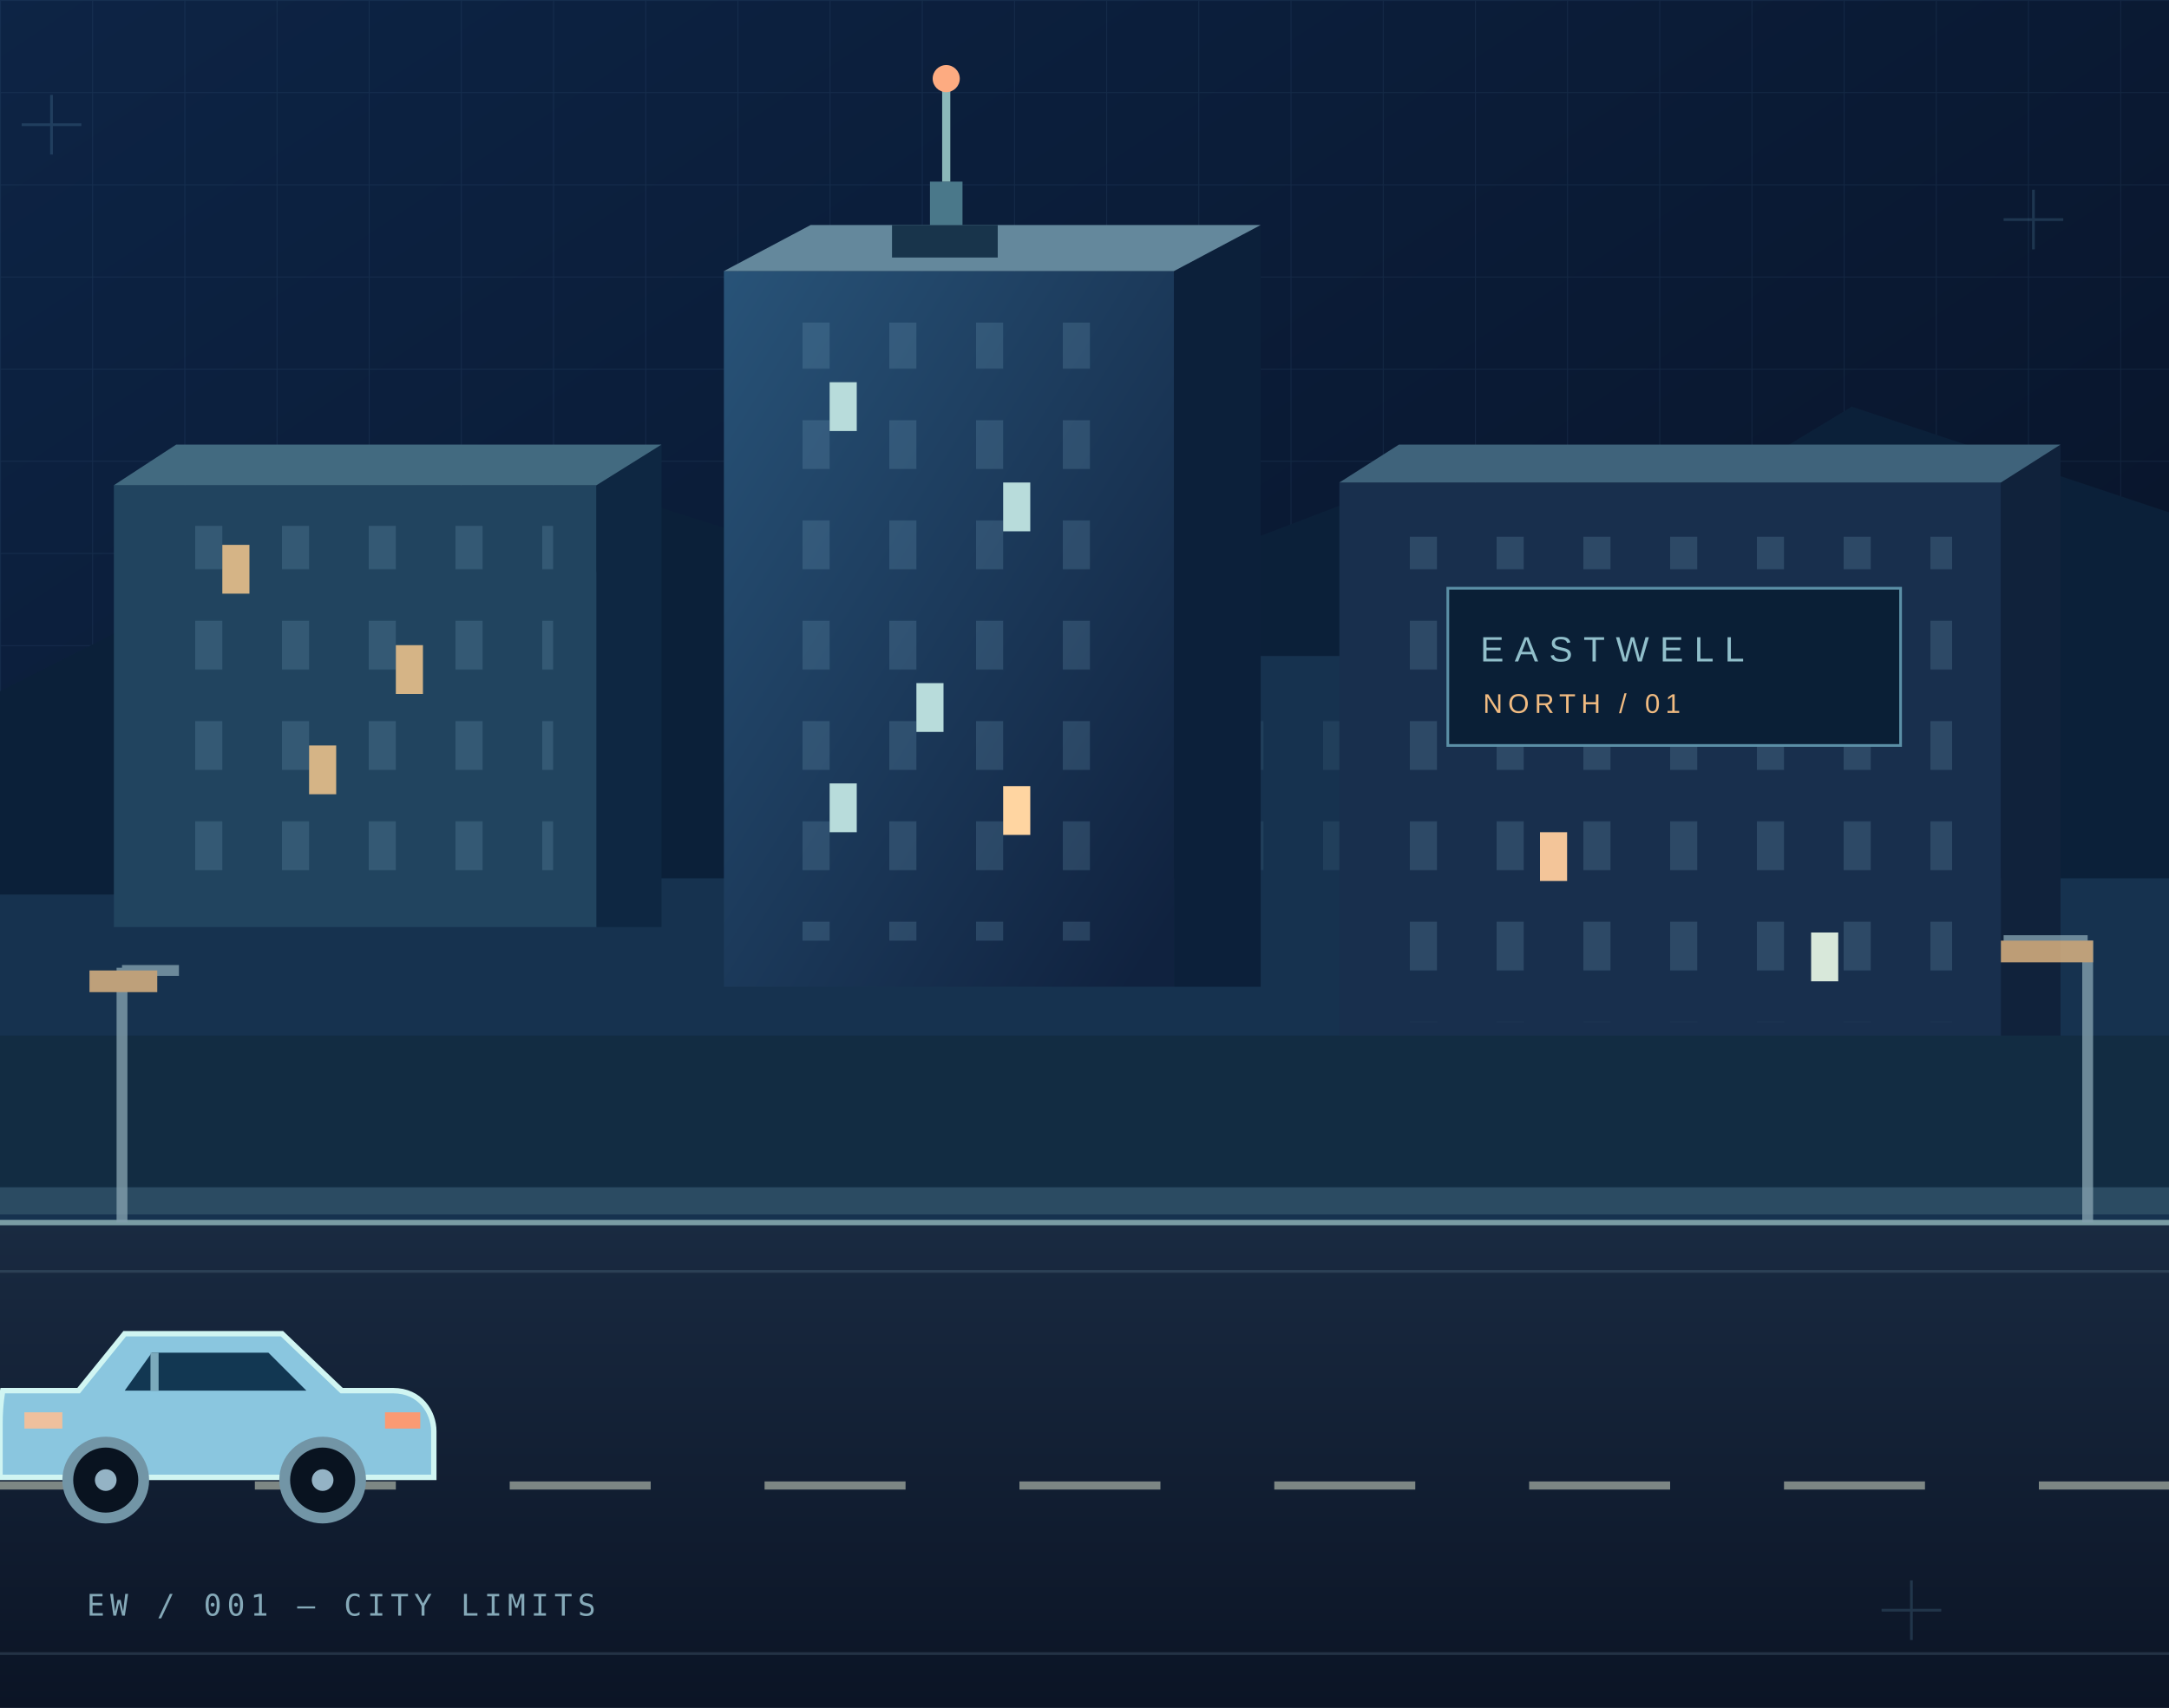
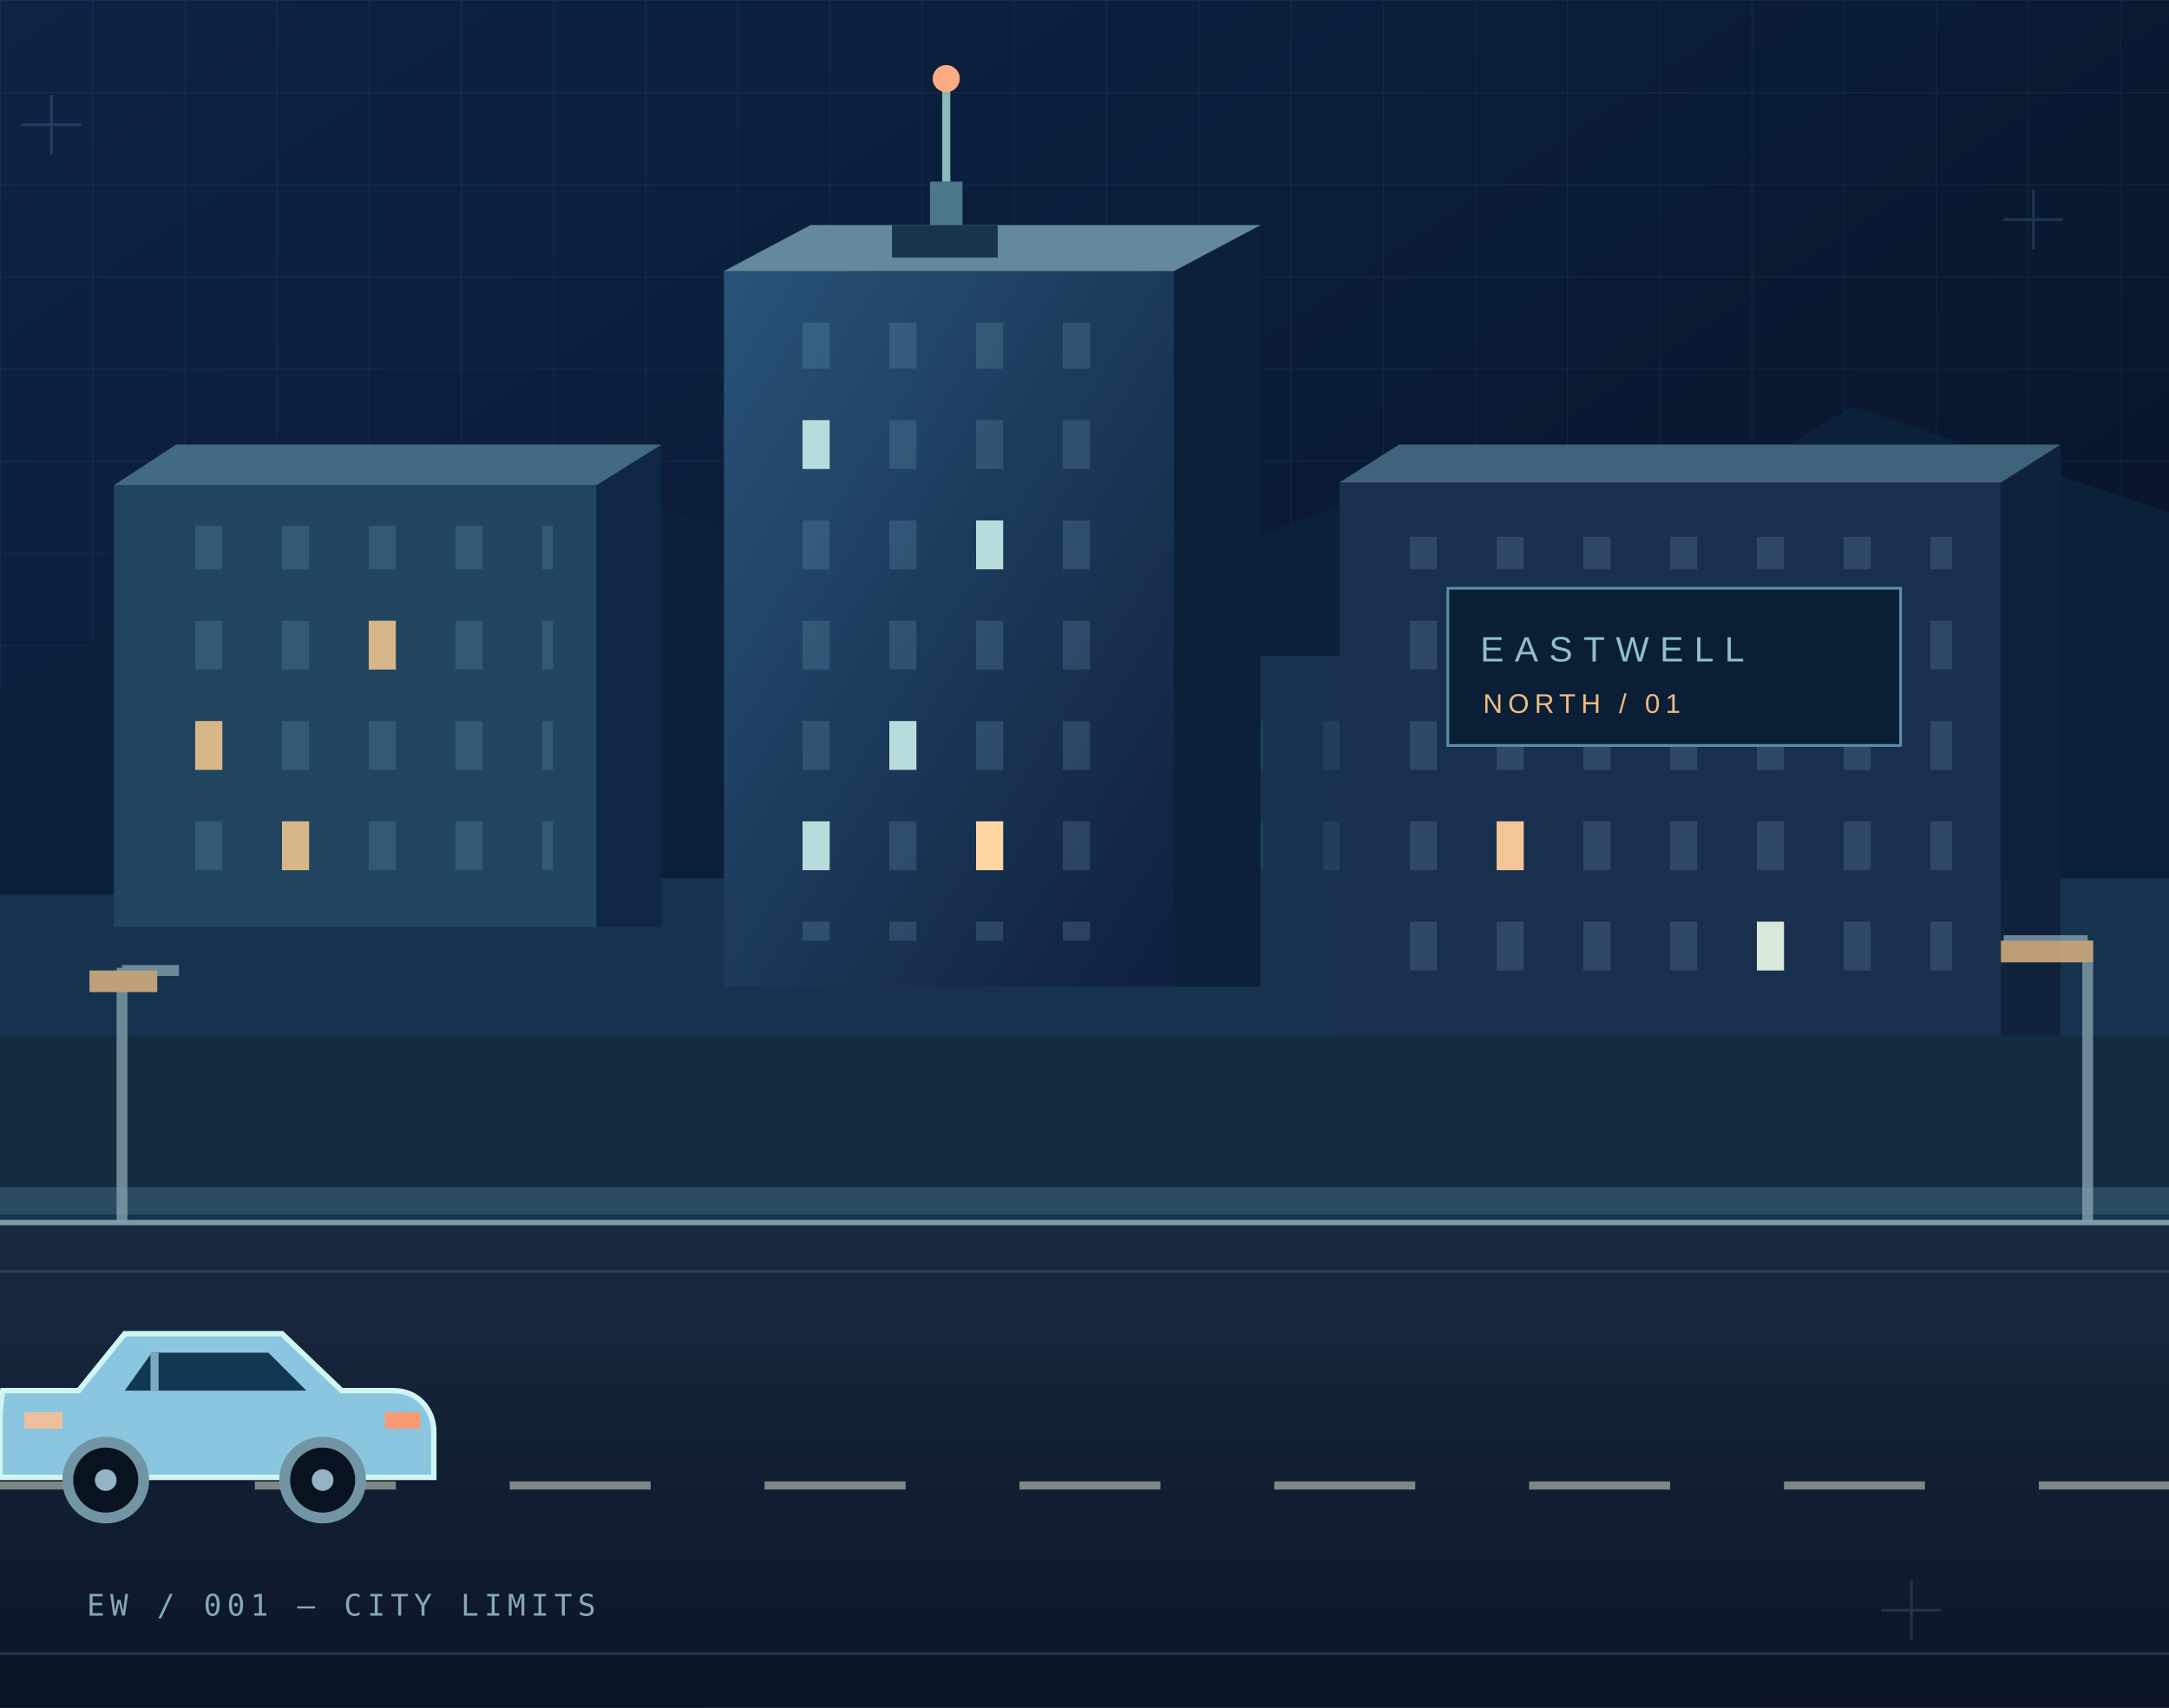
<svg xmlns="http://www.w3.org/2000/svg" viewBox="0 0 800 630" role="img" aria-labelledby="title description">
  <defs>
    <linearGradient id="sky" x1="0" y1="0" x2=".85" y2="1">
      <stop stop-color="#0D2445" />
      <stop offset="1" stop-color="#070F21" />
    </linearGradient>
    <linearGradient id="wall" x1="0" x2="1" y1="0" y2="1">
      <stop stop-color="#285378" />
      <stop offset=".95" stop-color="#10223F" />
    </linearGradient>
    <linearGradient id="road" x1="0" y1="0" x2="0" y2="1">
      <stop stop-color="#192A41" />
      <stop offset="1" stop-color="#0B1425" />
    </linearGradient>
    <pattern id="grid" width="34" height="34" patternUnits="userSpaceOnUse">
      <path d="M34 0H0V34" fill="none" stroke="#6b9fc4" stroke-opacity=".1" stroke-width=".7" />
    </pattern>
    <pattern id="window" width="32" height="37" patternUnits="userSpaceOnUse">
      <rect x="8" y="7" width="10" height="18" fill="#75A4BD" opacity=".22" />
    </pattern>
  </defs>
  <style>
@keyframes roll{from{transform:translateX(-330px)}to{transform:translateX(930px)}}@keyframes pulse{50%{opacity:.35}}@keyframes windowlight{50%{opacity:.22}}@keyframes scan{to{transform:translateX(800px)}}
#car{animation:roll 16s linear infinite}#beacon{animation:pulse 2.4s ease-in-out infinite}.warm-window{animation:windowlight 6s ease-in-out infinite}#scan{animation:scan 10s linear infinite}
@media(prefers-reduced-motion:reduce){#car,#beacon,.warm-window,#scan{animation:none}#car{transform:translateX(180px)}}
</style>
  <rect width="800" height="630" fill="url(#sky)" />
  <rect width="800" height="630" fill="url(#grid)" />
  <path d="M0 255 85 212l42 16 84-51 95 30 65-49 80 45 68-26 78 25 86-52 117 39v244H0Z" fill="#0b2039" />
  <path d="M0 330h65v-93h76v87h49V211h46v113h51V193h99v131h57V242h103v82h62v-80h89v80h103v137H0Z" fill="#16324F" />
  <g opacity=".5">
    <rect x="77" y="257" width="50" height="62" fill="url(#window)" />
    <rect x="291" y="219" width="90" height="104" fill="url(#window)" />
    <rect x="455" y="257" width="82" height="68" fill="url(#window)" />
    <rect x="620" y="259" width="68" height="65" fill="url(#window)" />
  </g>
  <path d="M42 342V179h178v163Z" fill="#21445f" />
  <path d="M220 179 244 164v178h-24Z" fill="#0e2742" />
  <path d="M42 179 65 164h179l-24 15Z" fill="#426a80" />
  <rect x="57" y="194" width="147" height="135" fill="url(#window)" />
  <g fill="#f1c68c" opacity=".86">
-     <rect x="82" y="201" width="10" height="18" />
-     <rect x="146" y="238" width="10" height="18" />
-     <rect x="114" y="275" width="10" height="18" />
+     <rect x="72" y="266" width="10" height="18" />
+     <rect x="136" y="229" width="10" height="18" />
+     <rect x="104" y="303" width="10" height="18" />
  </g>
  <path d="M267 364V100h166v264Z" fill="url(#wall)" />
  <path d="M433 100 465 83v281h-32Z" fill="#0c203a" />
  <path d="M267 100 299 83h166l-32 17Z" fill="#64889c" />
  <rect x="285" y="119" width="130" height="228" fill="url(#window)" />
  <g fill="#b8dcdb">
-     <rect x="306" y="141" width="10" height="18" />
-     <rect x="370" y="178" width="10" height="18" />
-     <rect x="338" y="252" width="10" height="18" />
-     <rect x="306" y="289" width="10" height="18" />
+     <rect x="296" y="155" width="10" height="18" />
+     <rect x="360" y="192" width="10" height="18" />
+     <rect x="328" y="266" width="10" height="18" />
+     <rect x="296" y="303" width="10" height="18" />
  </g>
-   <rect class="warm-window" x="370" y="290" width="10" height="18" fill="#ffd5a1" />
+   <rect class="warm-window" x="360" y="303" width="10" height="18" fill="#ffd5a1" />
  <rect x="329" y="83" width="39" height="12" fill="#18344b" />
  <rect x="343" y="67" width="12" height="16" fill="#4a788a" />
  <path d="M349 67V31" stroke="#8bb8b9" stroke-width="3" />
  <circle id="beacon" cx="349" cy="29" r="5" fill="#fdab81" />
  <path d="M494 393V178h244v215Z" fill="#182F4D" />
  <path d="M738 178 760 164v229h-22Z" fill="#10223B" />
  <path d="M494 178 516 164h244l-22 14Z" fill="#3F637B" />
  <rect x="512" y="198" width="208" height="179" fill="url(#window)" />
  <path d="M534 217h167v58H534Z" fill="#0A1F36" stroke="#5b8fa6" />
  <text x="546" y="244" font-family="Arial,sans-serif" font-size="13" fill="#91BFCB" letter-spacing="4">EASTWELL</text>
  <text x="547" y="263" font-family="Arial,sans-serif" font-size="10" fill="#F1BB81" letter-spacing="2">NORTH / 01</text>
-   <rect class="warm-window" x="568" y="307" width="10" height="18" fill="#f3c599" />
-   <rect x="668" y="344" width="10" height="18" fill="#d8e8da" />
+   <rect class="warm-window" x="552" y="303" width="10" height="18" fill="#f3c599" />
+   <rect x="648" y="340" width="10" height="18" fill="#d8e8da" />
  <path d="M0 382h800v56H0Z" fill="#122C42" />
  <path d="M0 438h800v10H0Z" fill="#2b4b62" />
  <path d="M0 451h800v179H0Z" fill="url(#road)" />
  <path d="M0 451h800" stroke="#7a9ca4" stroke-width="2" />
  <path d="M0 548h800" stroke="#b7c1b1" stroke-dasharray="52 42" stroke-opacity=".65" stroke-width="3" />
  <g opacity=".8">
    <path d="M45 451v-94m0 1h21" stroke="#829fac" stroke-width="4" fill="none" />
    <path d="M33 358h25v8H33Z" fill="#e8bb84" />
    <path d="M770 451v-104m0 0h-31" stroke="#829fac" stroke-width="4" fill="none" />
    <path d="M738 347h34v8h-34Z" fill="#e8bb84" />
  </g>
  <path d="M0 469h800M0 610h800" stroke="#6b8a9d" stroke-opacity=".25" stroke-width="1" />
  <g id="car">
    <path d="M1 513h28l17-21h58l22 21h19c10 0 15 8 15 15v17H0v-20c0-7 1-12 1-12Z" fill="#8ac6df" stroke="#d0f5f2" stroke-width="2" />
    <path d="m46 513 10-14h43l14 14Z" fill="#123752" />
    <path d="M57 499v14" stroke="#7caabc" stroke-width="3" />
    <path d="M9 524h14" stroke="#efc09d" stroke-width="6" />
    <path d="M142 524h13" stroke="#fa9a73" stroke-width="6" />
    <circle cx="39" cy="546" r="14" fill="#091320" stroke="#7295a6" stroke-width="4" />
    <circle cx="119" cy="546" r="14" fill="#091320" stroke="#7295a6" stroke-width="4" />
    <circle cx="39" cy="546" r="4" fill="#94b3c5" />
    <circle cx="119" cy="546" r="4" fill="#94b3c5" />
  </g>
  <g stroke="#6eabca" stroke-opacity=".2">
    <path d="M19 35v22m-11-11h22M750 70v22m-11-11h22M705 583v22m-11-11h22" />
  </g>
  <text x="32" y="596" fill="#85a9b8" font-size="11" font-family="monospace" letter-spacing="2">EW / 001 — CITY LIMITS</text>
  <rect id="scan" x="-10" width="3" height="630" fill="#75c7d3" opacity=".08" />
</svg>
